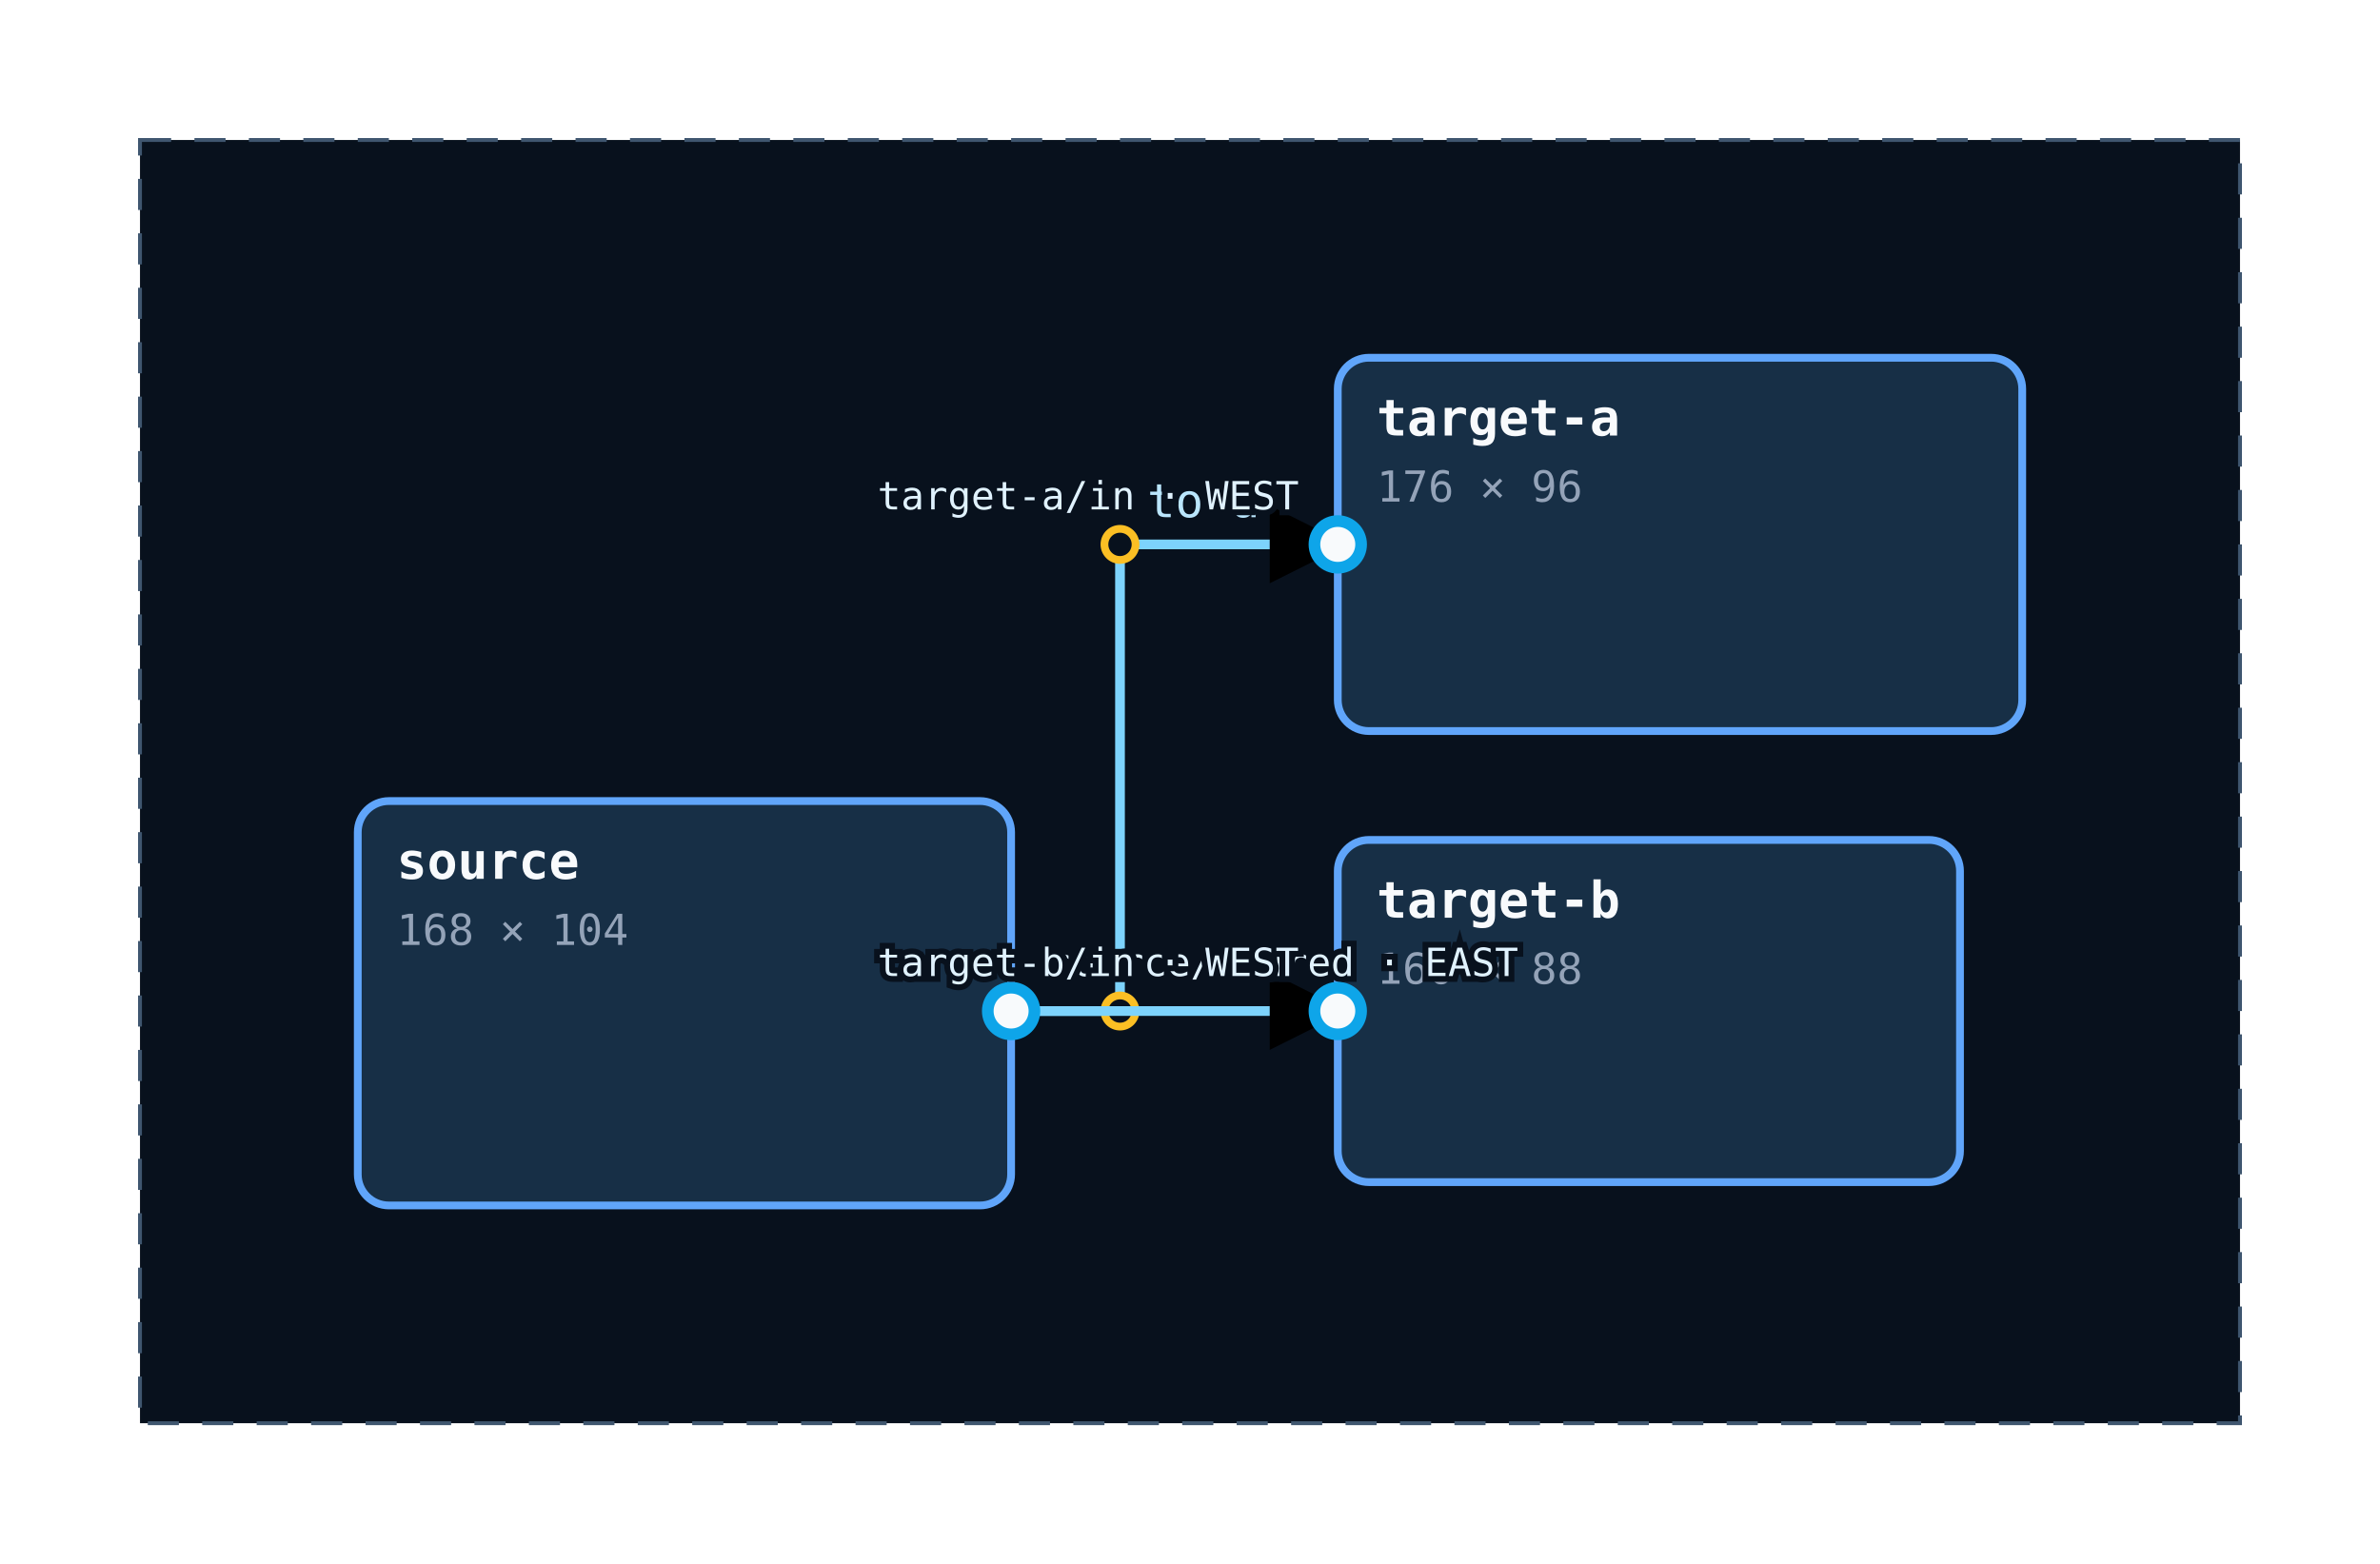
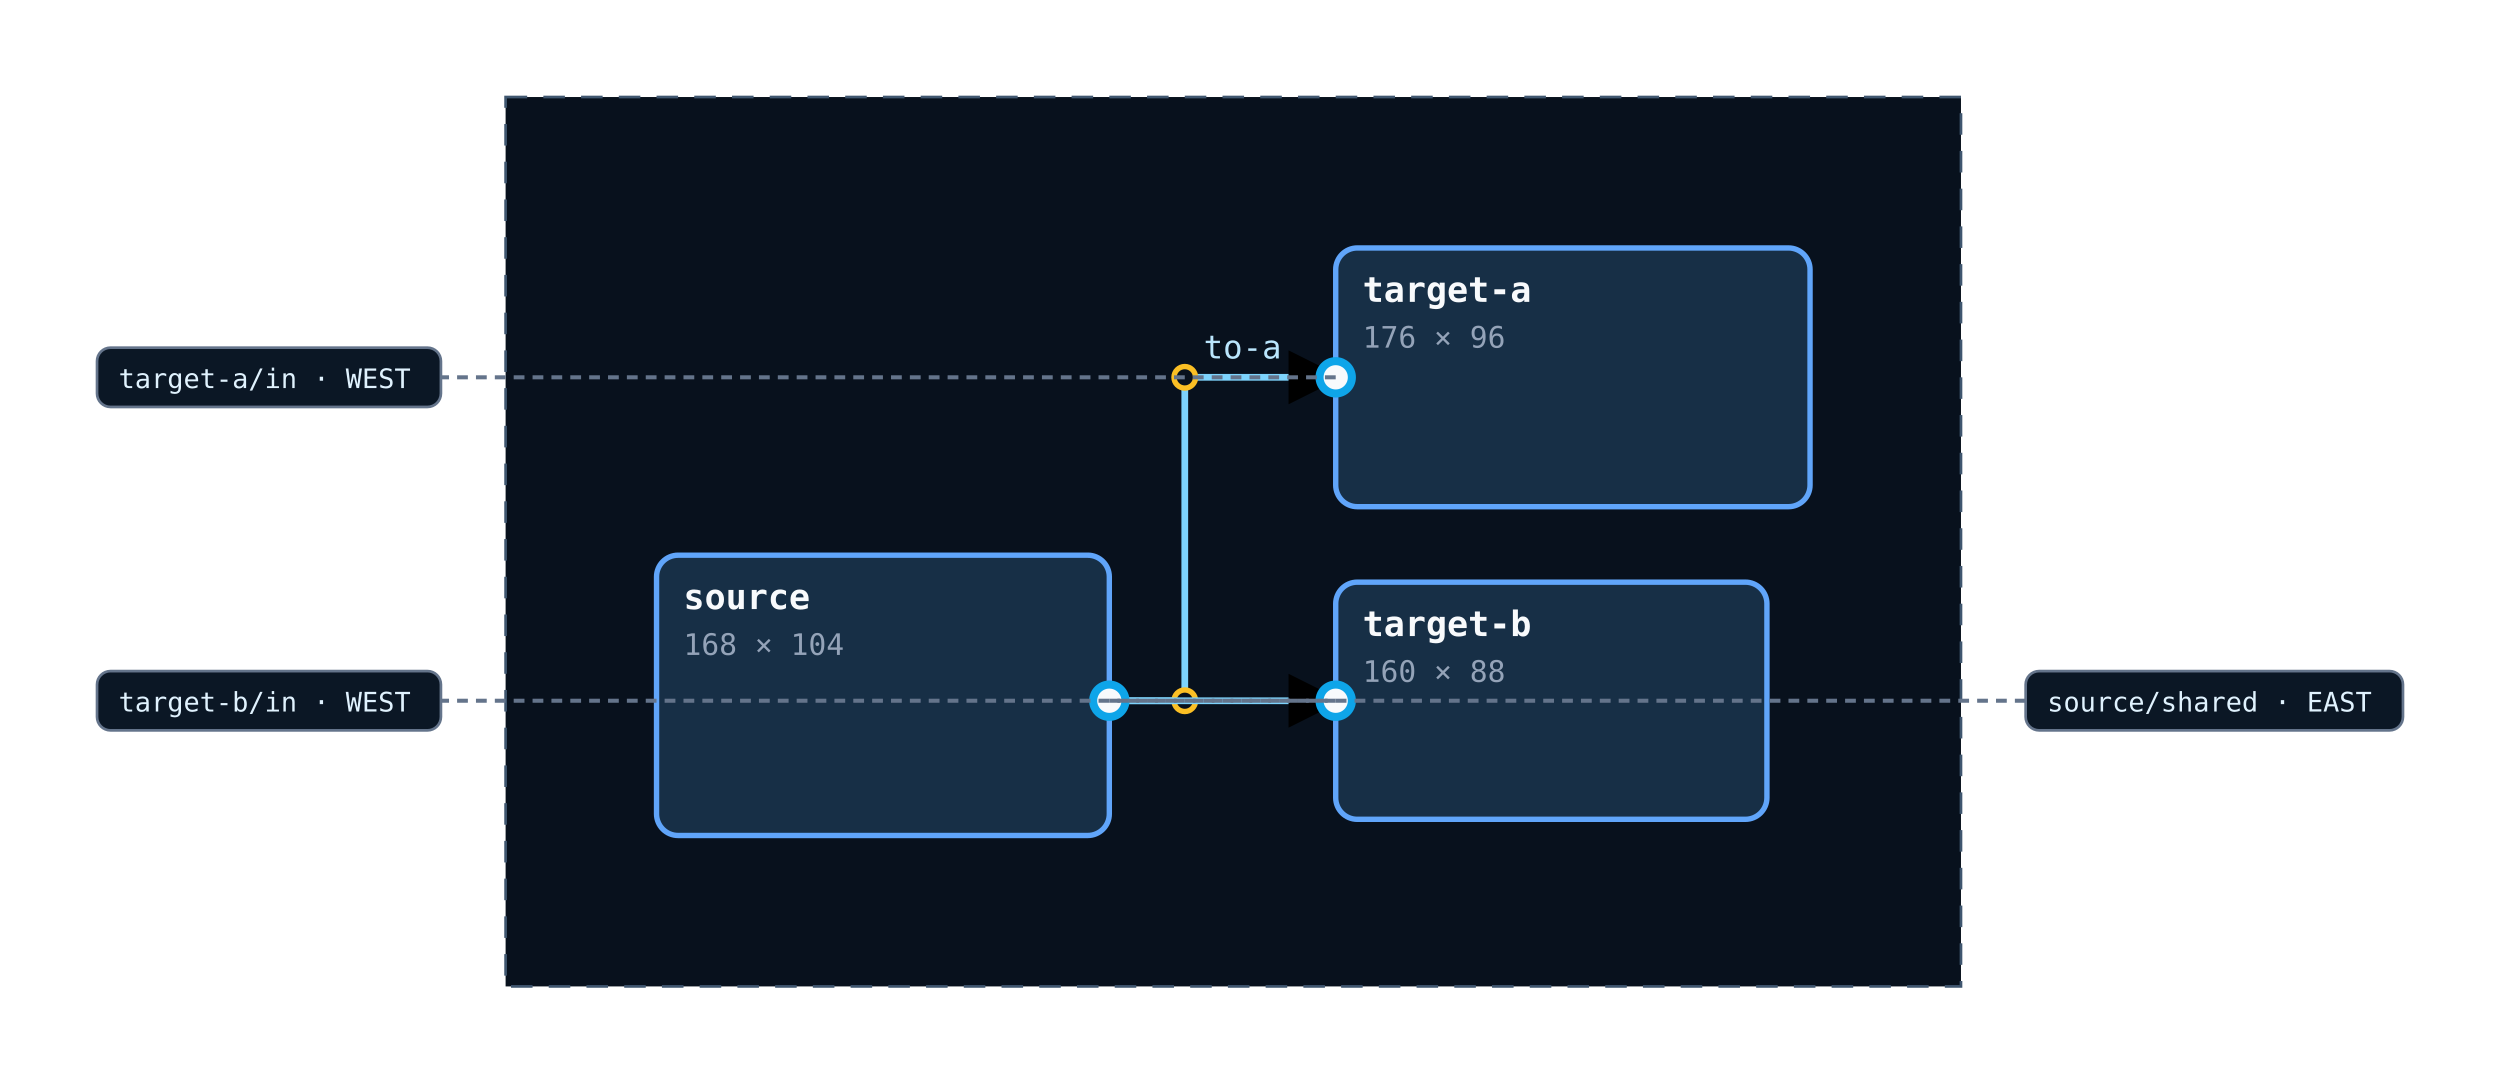
- <svg xmlns="http://www.w3.org/2000/svg" role="img" aria-label="Adaptive · RIGHT" data-direction="RIGHT" viewBox="-36 -36 612 402">
+ <svg xmlns="http://www.w3.org/2000/svg" role="img" aria-label="Adaptive · RIGHT" data-direction="RIGHT" viewBox="-187.6 -36 927.6 402">
  <defs>
    <marker id="arrow" markerWidth="8" markerHeight="8" refX="7" refY="4" orient="auto" markerUnits="strokeWidth">
      <path d="M0,0 L8,4 L0,8 Z" />
    </marker>
-     <style>.bounds{fill:#08111d;stroke:#3f566f;stroke-dasharray:8 6;stroke-width:1}.edge polyline{fill:none;stroke:#7dd3fc;stroke-width:2.5;stroke-linejoin:round;stroke-linecap:round}.edge text{fill:#bae6fd;font:12px ui-monospace,monospace;paint-order:stroke;stroke:#08111d;stroke-width:4}.bend{fill:#08111d;stroke:#fbbf24;stroke-width:2}.gateway{fill:#fb7185;stroke:#fff1f2;stroke-width:1}.node rect{stroke-width:2}.node.compound rect{fill:#162536;fill-opacity:.72;stroke:#64748b;stroke-dasharray:7 4}.node.leaf rect{fill:#172f46;stroke:#60a5fa}.node-id{fill:#f8fafc;font:600 13px ui-monospace,monospace}.node-size{fill:#94a3b8;font:11px ui-monospace,monospace}.port circle{fill:#f8fafc;stroke:#0ea5e9;stroke-width:3}.port text{fill:#e0f2fe;font:10px ui-monospace,monospace;paint-order:stroke;stroke:#08111d;stroke-width:3}</style>
+     <style>.bounds{fill:#08111d;stroke:#3f566f;stroke-dasharray:8 6;stroke-width:1}.edge polyline{fill:none;stroke:#7dd3fc;stroke-width:2.5;stroke-linejoin:round;stroke-linecap:round}.edge text{fill:#bae6fd;font:12px ui-monospace,monospace;paint-order:stroke;stroke:#08111d;stroke-width:4}.bend{fill:#08111d;stroke:#fbbf24;stroke-width:2}.gateway{fill:#fb7185;stroke:#fff1f2;stroke-width:1}.node rect{stroke-width:2}.node.compound rect{fill:#162536;fill-opacity:.72;stroke:#64748b;stroke-dasharray:7 4}.node.leaf rect{fill:#172f46;stroke:#60a5fa}.node-id{fill:#f8fafc;font:600 13px ui-monospace,monospace}.node-size{fill:#94a3b8;font:11px ui-monospace,monospace}.port circle{fill:#f8fafc;stroke:#0ea5e9;stroke-width:3}.port-label-leader{stroke:#64748b;stroke-width:1.5;stroke-dasharray:4 3}.port-label-box{fill:#0b1725;stroke:#64748b;stroke-width:1}.port-label-text{fill:#e0f2fe;font:10px ui-monospace,monospace}</style>
  </defs>
  <rect class="bounds" data-kind="layout-bounds" x="0" y="0" width="540" height="330" />
  <g data-layer="edges">
    <g class="edge" data-edge-id="to-a">
      <polyline points="224,224 252,224 252,104 308,104" marker-end="url(#arrow)" />
      <circle class="bend" data-edge-id="to-a" data-bend-index="0" cx="252" cy="224" r="4" />
      <circle class="bend" data-edge-id="to-a" data-bend-index="1" cx="252" cy="104" r="4" />
      <text x="259" y="97">to-a</text>
    </g>
    <g class="edge" data-edge-id="to-b">
      <polyline points="224,224 308,224" marker-end="url(#arrow)" />
      <text x="315" y="217">to-b</text>
    </g>
  </g>
  <g data-layer="nodes">
    <g class="node leaf" data-node-id="source">
      <rect x="56" y="170" width="168" height="104" rx="8" />
      <text class="node-id" x="66" y="190">source</text>
      <text class="node-size" x="66" y="207">168 × 104</text>
    </g>
    <g class="node leaf" data-node-id="target-a">
      <rect x="308" y="56" width="176" height="96" rx="8" />
      <text class="node-id" x="318" y="76">target-a</text>
      <text class="node-size" x="318" y="93">176 × 96</text>
    </g>
    <g class="node leaf" data-node-id="target-b">
      <rect x="308" y="180" width="160" height="88" rx="8" />
      <text class="node-id" x="318" y="200">target-b</text>
      <text class="node-size" x="318" y="217">160 × 88</text>
    </g>
  </g>
  <g data-layer="gateways" />
  <g data-layer="ports">
    <g class="port" data-port-id="source/shared" data-side="EAST">
      <circle cx="224" cy="224" r="6" />
-       <text x="234" y="215" text-anchor="start">source/shared · EAST</text>
    </g>
    <g class="port" data-port-id="target-a/in" data-side="WEST">
      <circle cx="308" cy="104" r="6" />
-       <text x="298" y="95" text-anchor="end">target-a/in · WEST</text>
    </g>
    <g class="port" data-port-id="target-b/in" data-side="WEST">
      <circle cx="308" cy="224" r="6" />
-       <text x="298" y="215" text-anchor="end">target-b/in · WEST</text>
+     </g>
+     <g class="port-label" data-kind="port-label" data-label-port-id="target-a/in" data-side="WEST" data-label-x="-151.6" data-label-y="93" data-label-width="127.6" data-label-height="22">
+       <line class="port-label-leader" x1="308" y1="104" x2="-24" y2="104" />
+       <rect class="port-label-box" x="-151.6" y="93" width="127.6" height="22" rx="5" />
+       <text class="port-label-text" x="-143.6" y="108">target-a/in · WEST</text>
+     </g>
+     <g class="port-label" data-kind="port-label" data-label-port-id="target-b/in" data-side="WEST" data-label-x="-151.6" data-label-y="213" data-label-width="127.6" data-label-height="22">
+       <line class="port-label-leader" x1="308" y1="224" x2="-24" y2="224" />
+       <rect class="port-label-box" x="-151.6" y="213" width="127.6" height="22" rx="5" />
+       <text class="port-label-text" x="-143.6" y="228">target-b/in · WEST</text>
+     </g>
+     <g class="port-label" data-kind="port-label" data-label-port-id="source/shared" data-side="EAST" data-label-x="564" data-label-y="213" data-label-width="140" data-label-height="22">
+       <line class="port-label-leader" x1="224" y1="224" x2="564" y2="224" />
+       <rect class="port-label-box" x="564" y="213" width="140" height="22" rx="5" />
+       <text class="port-label-text" x="572" y="228">source/shared · EAST</text>
    </g>
  </g>
</svg>
